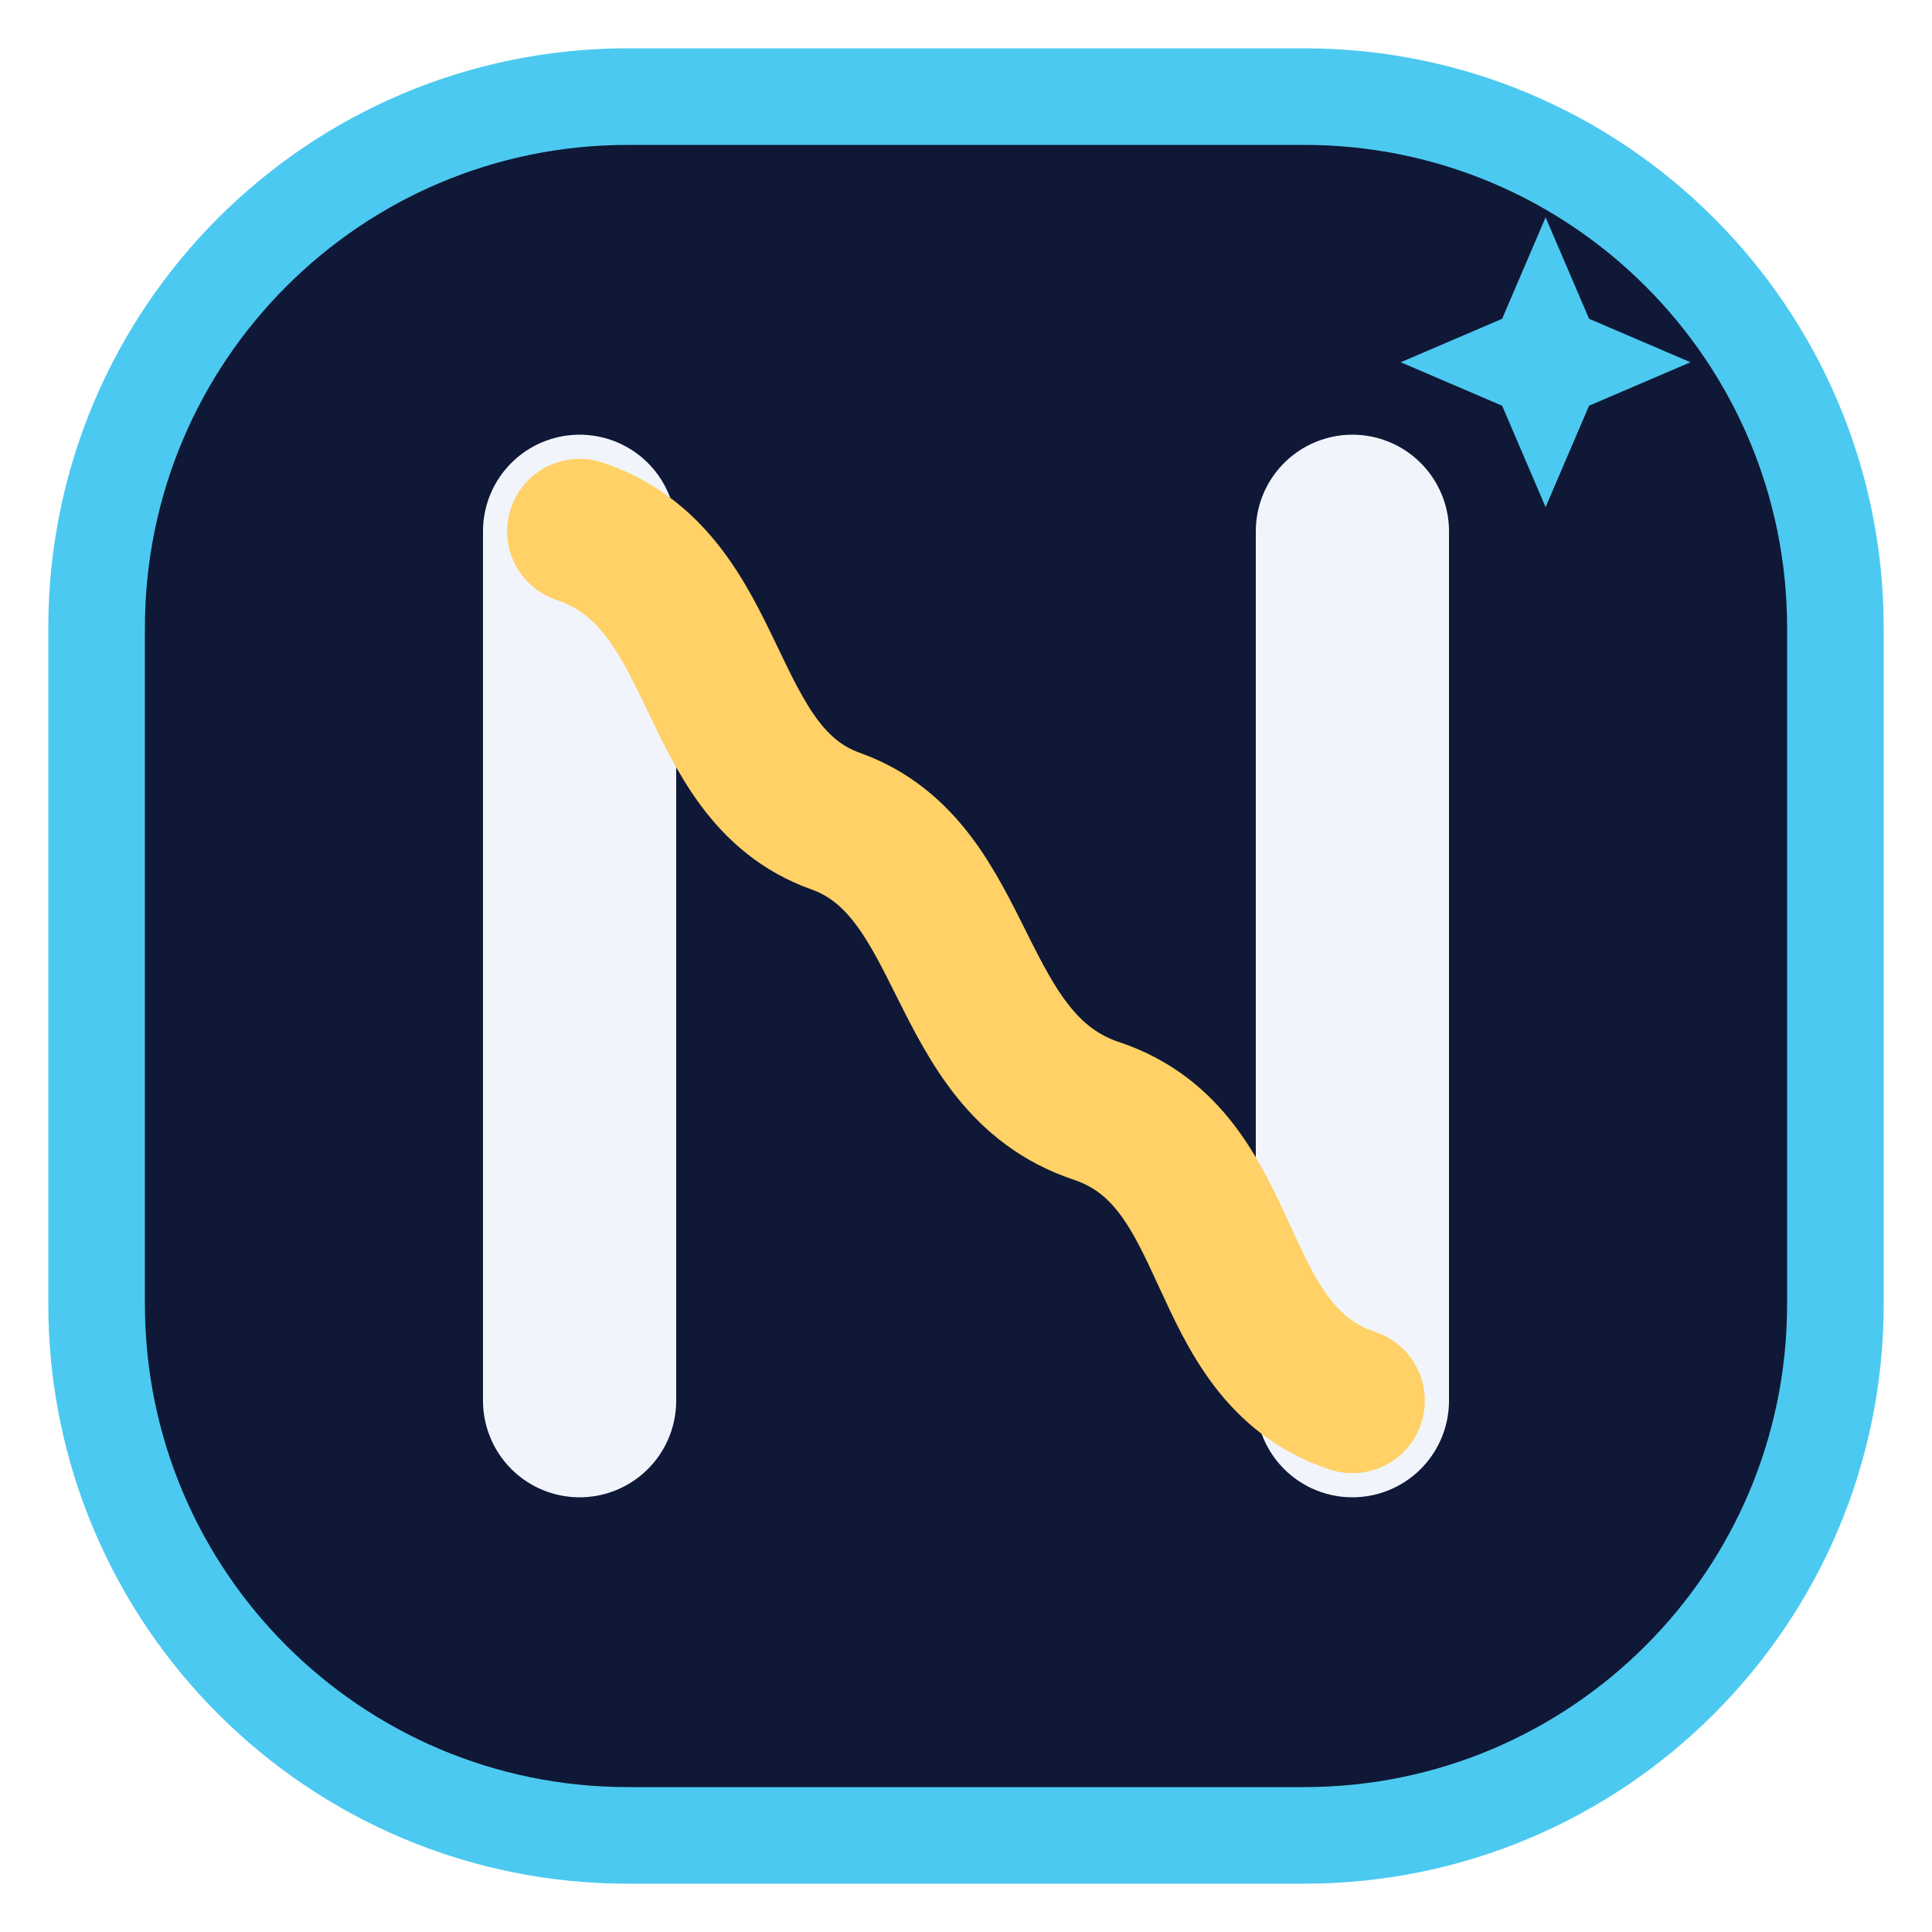
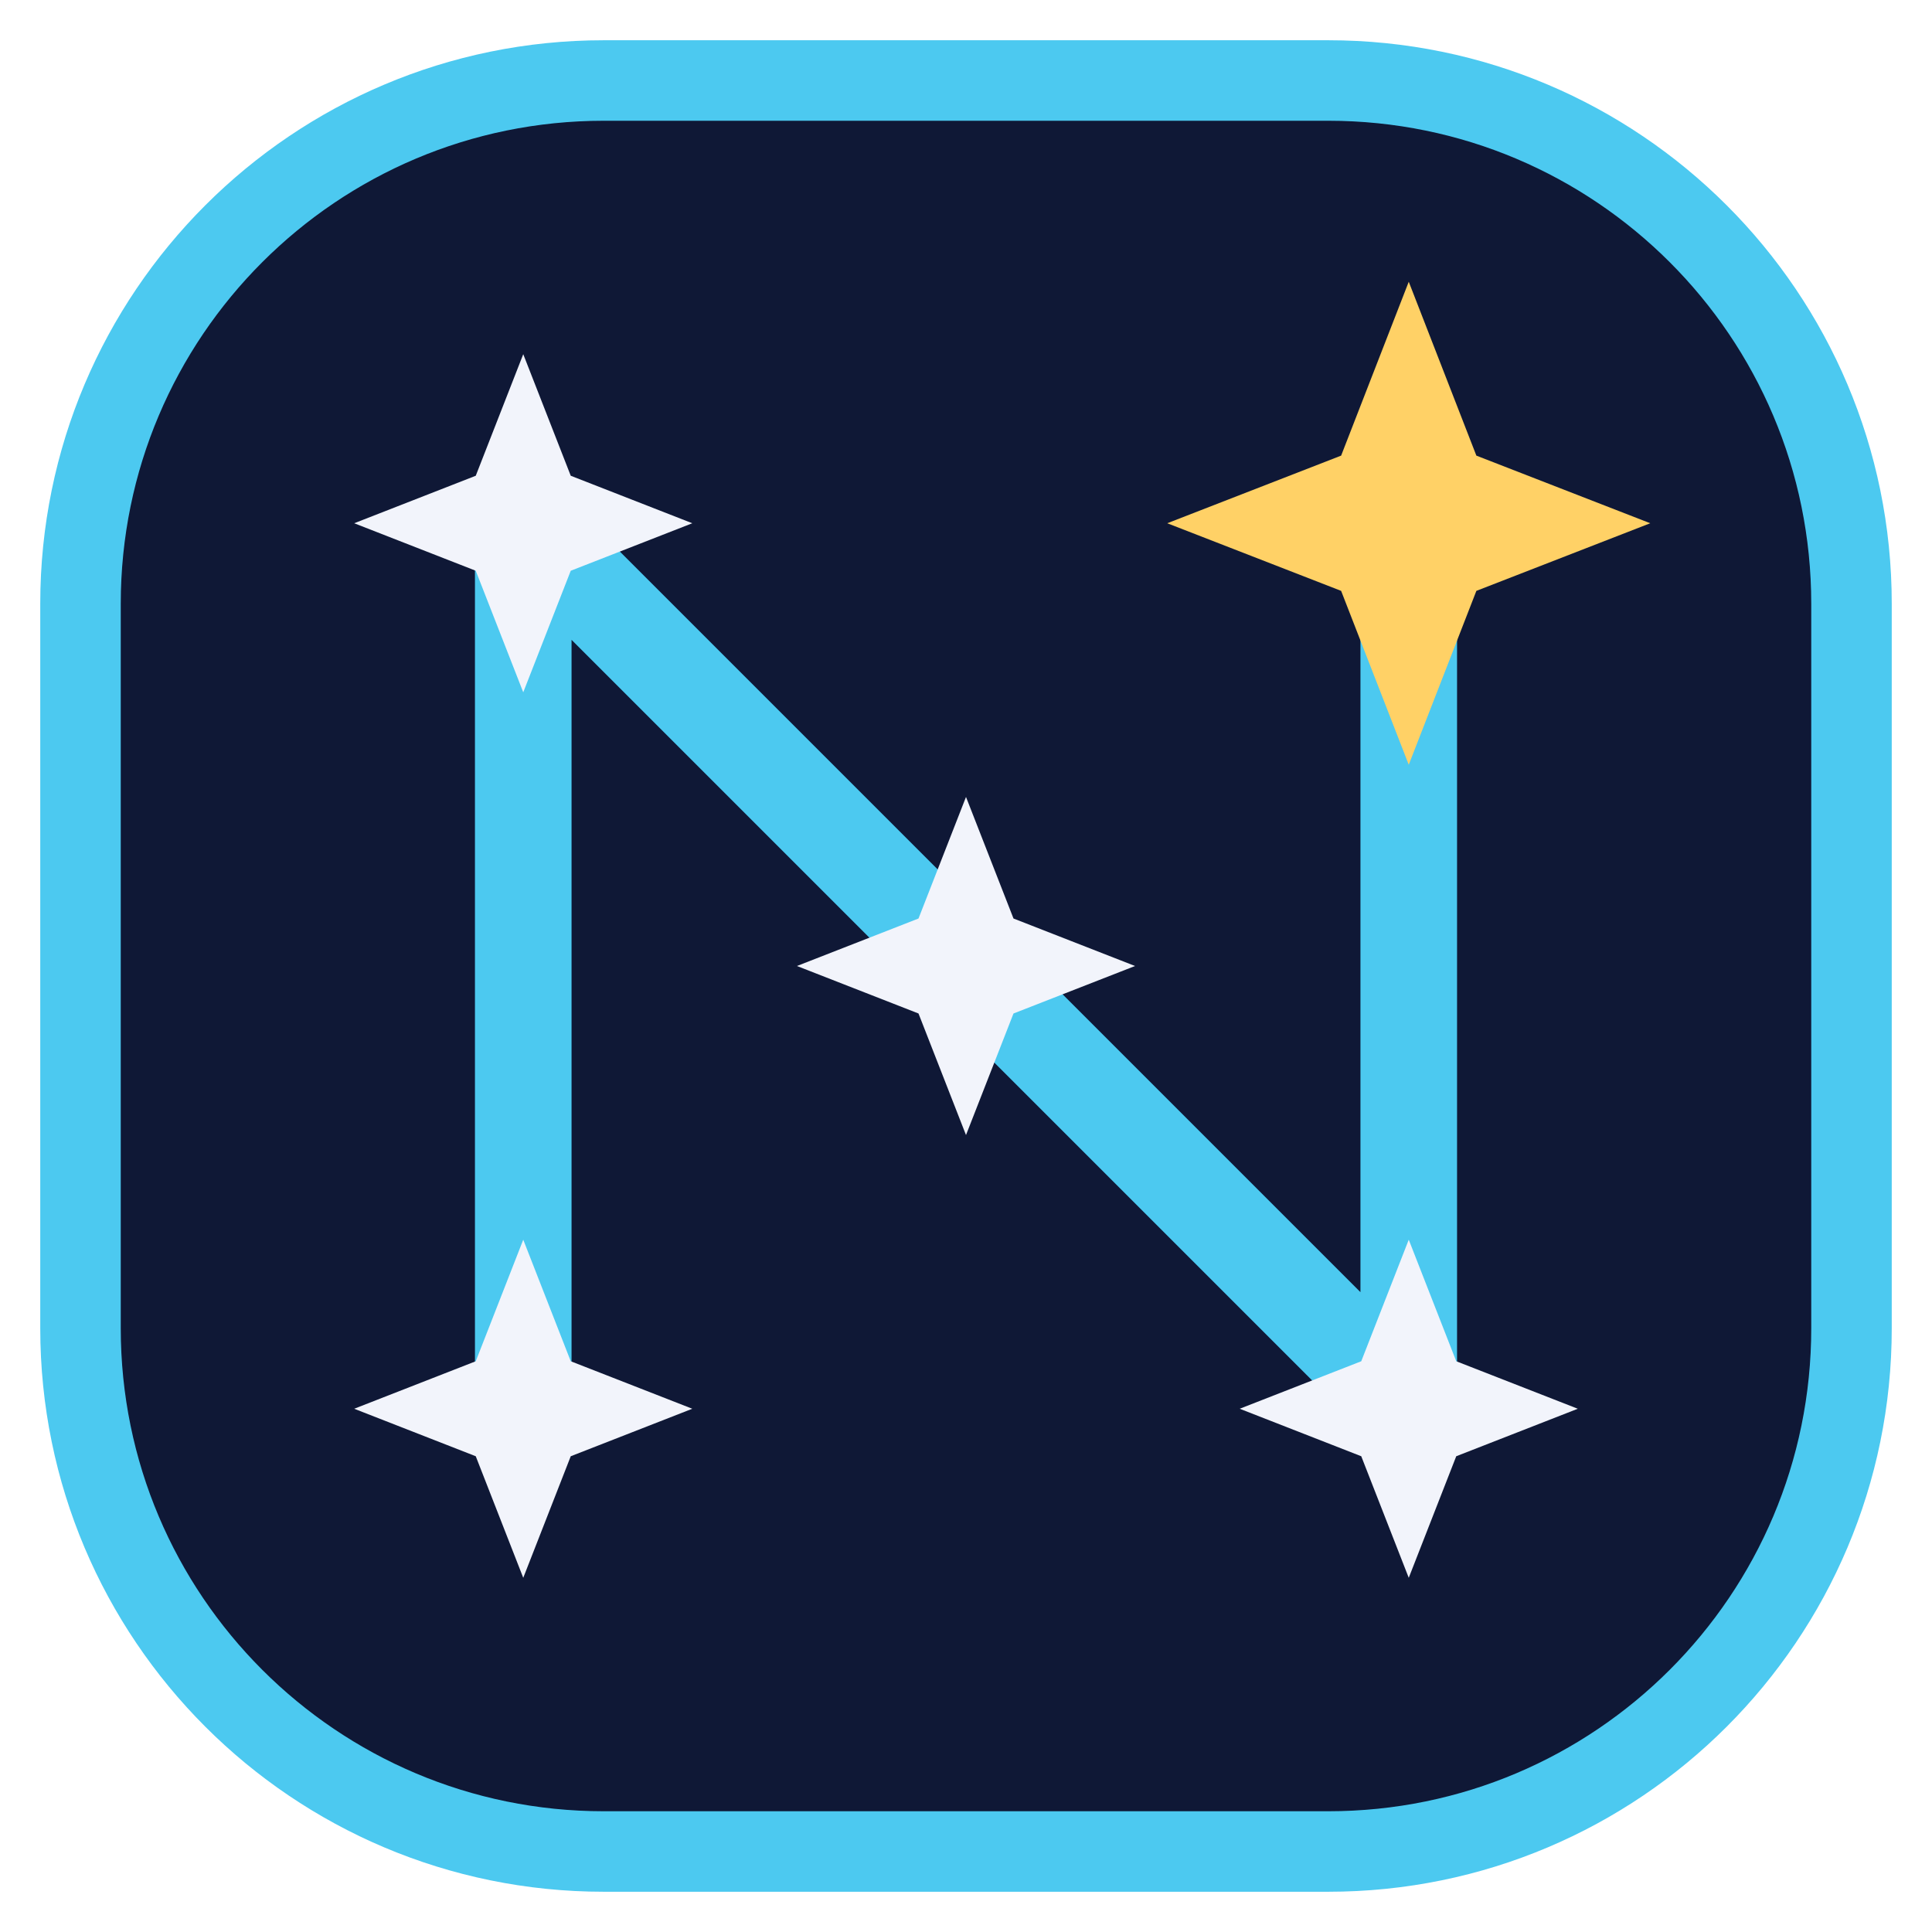
- <svg xmlns="http://www.w3.org/2000/svg" viewBox="0 0 40 40">
-   <rect x="2" y="2" width="36" height="36" rx="11" fill="#0f1836" stroke="#4cc9f0" stroke-width="2" />
-   <path d="M12 29V11M28 29V11" fill="none" stroke="#f2f4fb" stroke-width="4" stroke-linecap="round" />
-   <path d="M12 11c3 1 2.5 5 5.3 6s2.4 5 5.4 6 2.3 5 5.3 6" fill="none" stroke="#ffd166" stroke-width="3" stroke-linecap="round" />
-   <path d="M32 4.5l.9 2.1 2.1.9-2.1.9-.9 2.1-.9-2.1-2.1-.9 2.1-.9z" fill="#4cc9f0" />
+ <svg xmlns="http://www.w3.org/2000/svg" viewBox="0 0 48 48">
+   <rect fill="#0f1836" stroke="#4cc9f0" stroke-width="2" x="2" y="2" width="44" height="44" rx="13" />
+   <path fill="none" stroke="#4cc9f0" stroke-width="2.4" stroke-linejoin="round" d="M13 35V13L24 24L35 35V13" />
+   <path fill="#f2f4fb" d="M13.00 30.80L14.18 33.82L17.20 35.00L14.18 36.18L13.00 39.20L11.82 36.18L8.80 35.00L11.82 33.82Z" />
+   <path fill="#f2f4fb" d="M13.00 8.80L14.18 11.82L17.20 13.00L14.18 14.18L13.00 17.20L11.82 14.18L8.80 13.00L11.82 11.82Z" />
+   <path fill="#f2f4fb" d="M24.00 19.80L25.18 22.82L28.20 24.00L25.18 25.18L24.00 28.20L22.82 25.18L19.80 24.00L22.82 22.82Z" />
+   <path fill="#f2f4fb" d="M35.00 30.80L36.18 33.82L39.20 35.00L36.18 36.18L35.00 39.20L33.82 36.18L30.80 35.00L33.82 33.82Z" />
+   <path fill="#ffd166" d="M35.00 7.00L36.68 11.32L41.00 13.00L36.68 14.68L35.00 19.00L33.32 14.68L29.00 13.00L33.32 11.32Z" />
</svg>
